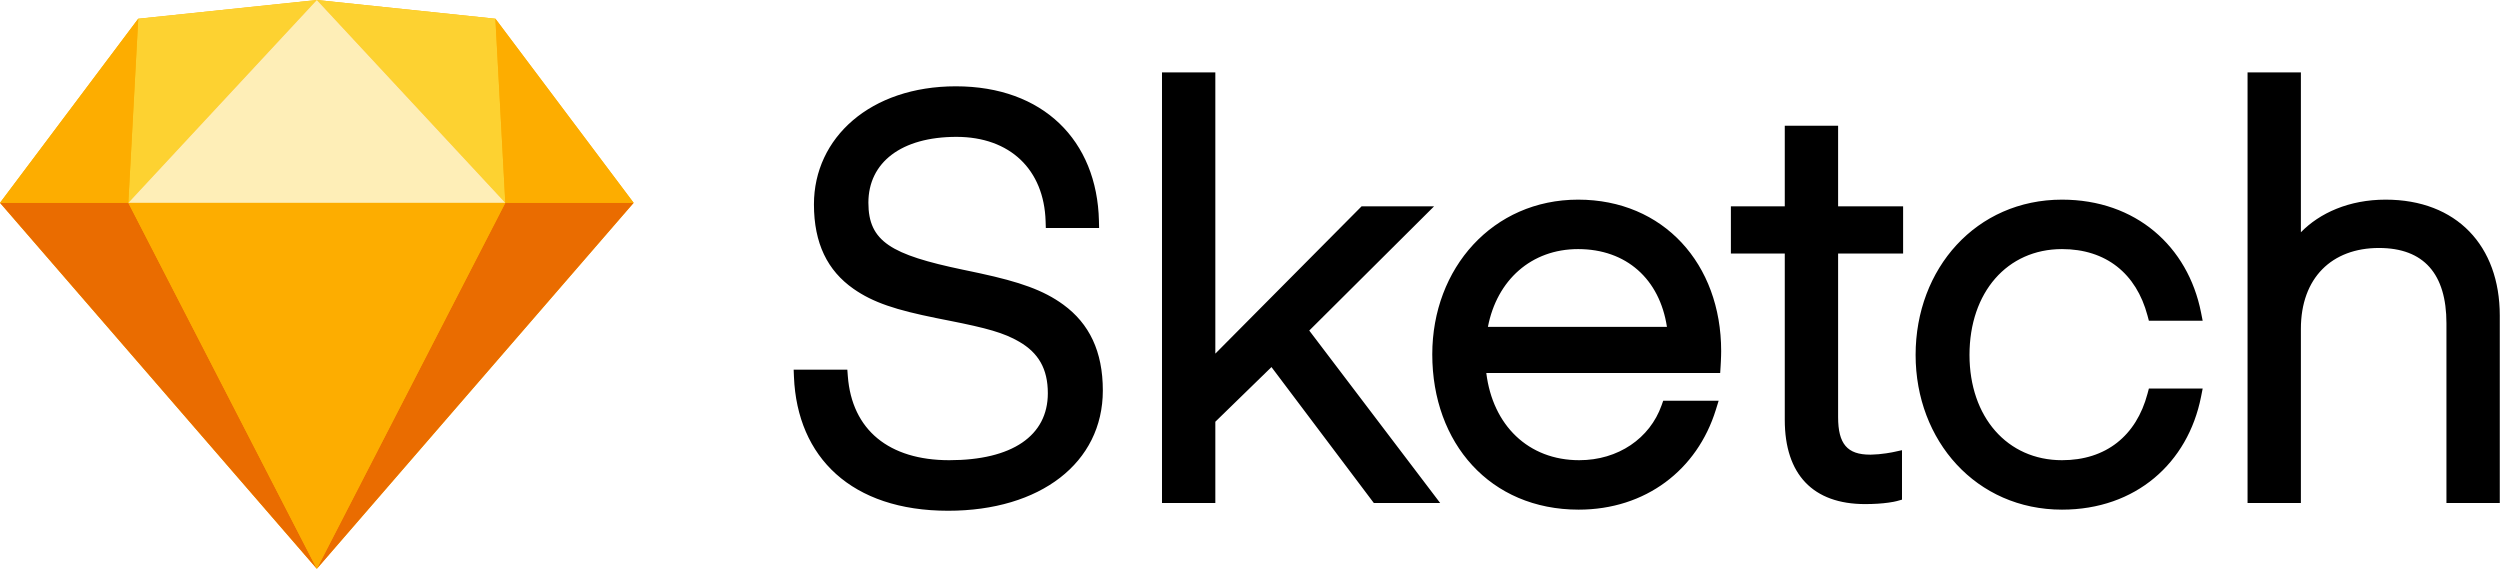
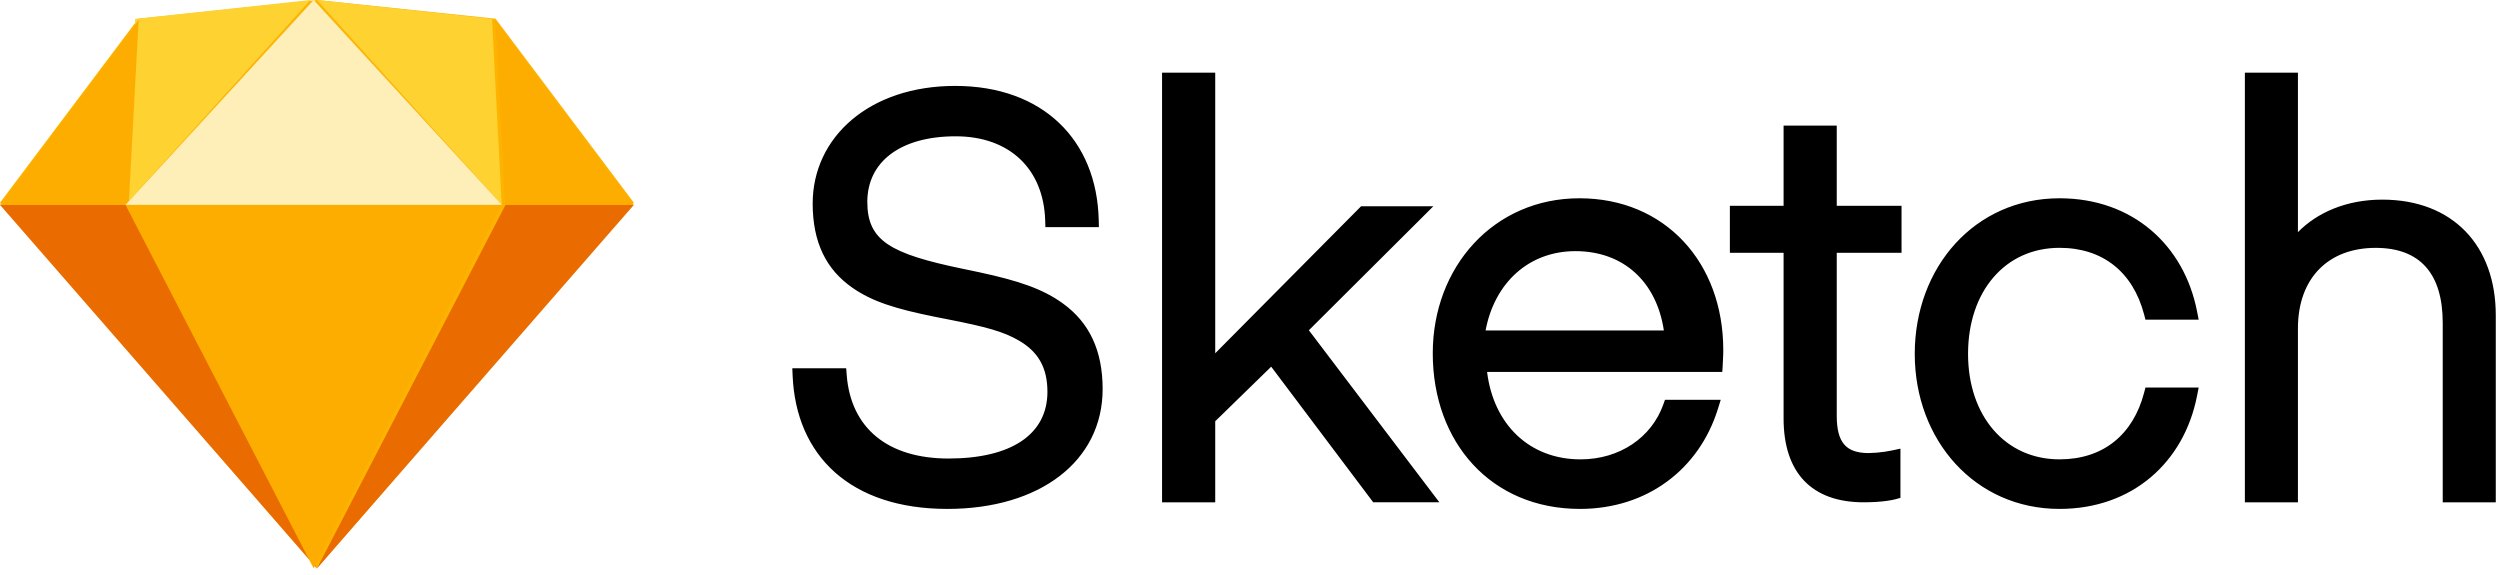
- <svg xmlns="http://www.w3.org/2000/svg" width="378px" height="86px" viewBox="0 0 378 86" version="1.1">
-   <g id="Page-1" stroke="none" stroke-width="1" fill="none" fill-rule="evenodd">
-     <g id="sketch" fill-rule="nonzero">
-       <path d="M128.189,56.862 L128.116,55.89 L127.142,55.89 L121.094,55.89 L120,55.89 L120.045,56.983 C120.544,69.16 128.754,77.226 143.354,77.226 C157.279,77.226 166.748,69.991 166.748,59.04 C166.748,53.118 164.694,48.928 160.779,46.066 C157.768,43.865 154.167,42.624 148.196,41.329 C147.797,41.243 147.382,41.154 146.883,41.049 C146.588,40.987 145.526,40.765 145.582,40.777 C134.739,38.504 131.3,36.529 131.3,30.648 C131.3,24.567 136.273,20.694 144.614,20.694 C152.729,20.694 157.858,25.65 158.096,33.452 L158.128,34.47 L159.146,34.47 L165.11,34.47 L166.184,34.47 L166.16,33.396 C165.879,21.235 157.719,13.05 144.53,13.05 C131.603,13.05 123.068,20.828 123.068,30.9 C123.068,36.805 125.12,40.917 129.041,43.664 C132.028,45.757 135.488,46.867 141.592,48.099 C141.878,48.157 142.176,48.217 142.531,48.287 C142.751,48.331 142.999,48.38 143.465,48.472 C149.241,49.614 151.789,50.32 154.114,51.672 C157,53.35 158.432,55.747 158.432,59.46 C158.432,65.907 153.012,69.582 143.522,69.582 C134.437,69.582 128.799,65.026 128.189,56.862 Z M183.758,12 L183.758,10.95 L182.708,10.95 L176.744,10.95 L175.694,10.95 L175.694,12 L175.694,75 L175.694,76.05 L176.744,76.05 L182.708,76.05 L183.758,76.05 L183.758,75 L183.758,63.767 L192.246,55.5 L207.405,75.632 L207.72,76.05 L208.244,76.05 L215.636,76.05 L217.751,76.05 L216.472,74.365 L197.959,49.98 L215.033,32.988 L216.835,31.194 L214.292,31.194 L206.312,31.194 L205.875,31.194 L205.567,31.504 L183.758,53.468 L183.758,12 Z M259.106,56.394 L260.092,56.394 L260.154,55.409 C260.165,55.236 260.181,54.95 260.197,54.605 C260.209,54.332 260.22,54.066 260.227,53.815 C260.236,53.542 260.24,53.294 260.24,53.076 C260.24,39.897 251.511,30.186 238.61,30.186 C225.733,30.186 216.56,40.523 216.56,53.58 C216.56,67.016 225.318,77.058 238.694,77.058 C248.808,77.058 256.622,71.057 259.437,61.954 L259.858,60.594 L258.434,60.594 L252.218,60.594 L251.476,60.594 L251.228,61.293 C249.46,66.275 244.674,69.582 238.778,69.582 C231.07,69.582 225.696,64.288 224.728,56.394 L259.106,56.394 Z M224.972,49.422 C226.333,42.354 231.532,37.662 238.61,37.662 C245.905,37.662 250.94,42.2 252.041,49.422 L224.972,49.422 Z M286.7,38.334 L287.75,38.334 L287.75,37.284 L287.75,32.244 L287.75,31.194 L286.7,31.194 L277.922,31.194 L277.922,20.064 L277.922,19.014 L276.872,19.014 L270.908,19.014 L269.858,19.014 L269.858,20.064 L269.858,31.194 L262.76,31.194 L261.71,31.194 L261.71,32.244 L261.71,37.284 L261.71,38.334 L262.76,38.334 L269.858,38.334 L269.858,63.492 C269.858,71.745 274.139,76.218 281.996,76.218 C283.367,76.218 284.55,76.136 285.542,75.998 C286.156,75.913 286.579,75.825 286.813,75.76 L287.582,75.546 L287.582,74.748 L287.582,69.372 L287.582,68.069 L286.309,68.346 C286.258,68.357 286.155,68.378 286.008,68.406 C285.758,68.452 285.48,68.499 285.182,68.543 C284.419,68.655 283.661,68.727 282.964,68.74 C282.892,68.741 282.822,68.742 282.752,68.742 C279.31,68.742 277.922,67.125 277.922,63.072 L277.922,38.334 L286.7,38.334 Z M311.774,77.058 C322.936,77.058 330.817,69.995 332.796,60 L333.044,58.746 L331.766,58.746 L325.718,58.746 L324.911,58.746 L324.703,59.526 C323.008,65.905 318.406,69.582 311.774,69.582 C303.498,69.582 297.788,63.053 297.788,53.664 C297.788,44.202 303.488,37.662 311.774,37.662 C318.406,37.662 323.008,41.339 324.703,47.718 L324.911,48.498 L325.718,48.498 L331.766,48.498 L333.044,48.498 L332.796,47.244 C330.817,37.249 322.936,30.186 311.774,30.186 C298.808,30.186 289.64,40.596 289.64,53.664 C289.64,66.66 298.821,77.058 311.774,77.058 Z M347.894,12 L347.894,10.95 L346.844,10.95 L340.88,10.95 L339.83,10.95 L339.83,12 L339.83,75 L339.83,76.05 L340.88,76.05 L346.844,76.05 L347.894,76.05 L347.894,75 L347.894,49.716 C347.894,42.012 352.583,37.494 359.696,37.494 C366.49,37.494 369.902,41.427 369.902,48.876 L369.902,75 L369.902,76.05 L370.952,76.05 L376.916,76.05 L377.966,76.05 L377.966,75 L377.966,47.7 C377.966,37.178 371.45,30.186 360.704,30.186 C355.175,30.186 350.731,32.212 347.894,35.119 L347.894,12 Z" id="Shape" fill="#000000" />
-       <polygon id="Shape" fill="#FDB300" points="20.903 2.831 47.903 0 74.903 2.831 95.806 30.666 47.903 86 0 30.666" />
-       <g id="Group" transform="translate(0, 30.6663)">
-         <polygon id="Shape" fill="#EA6C00" points="19.403 0 47.903 55.334 0 0" />
-         <polygon id="Shape" fill="#EA6C00" transform="translate(71.85518, 27.667) scale(-1, 1) translate(-71.85518, -27.667) " points="67.307 0 95.807 55.334 47.904 0" />
-         <polygon id="Shape" fill="#FDAD00" points="19.403 0 76.403 0 47.903 55.334" />
-       </g>
-       <polygon id="Shape" fill="#FDD231" points="47.903 0 20.903 2.831 19.403 30.666" />
-       <polygon id="Shape" fill="#FDD231" transform="translate(62.15345, 15.333) scale(-1, 1) translate(-62.15345, -15.333) " points="76.403 0 49.403 2.831 47.903 30.666" />
-       <polygon id="Shape" fill="#FDAD00" transform="translate(85.35518, 16.7485) scale(-1, 1) translate(-85.35518, -16.7485) " points="74.904 30.666 95.807 2.831 94.307 30.666" />
-       <polygon id="Shape" fill="#FDAD00" points="0 30.666 20.903 2.831 19.403 30.666" />
-       <polygon id="Shape" fill="#FEEEB7" points="47.903 0 19.403 30.666 76.403 30.666" />
-     </g>
+ <svg xmlns="http://www.w3.org/2000/svg" xmlns:xlink="http://www.w3.org/1999/xlink" width="2500" height="575" viewBox="0 0 200 46">
+   <use xlink:href="#a" transform="translate(63.385 5.816)" />
+   <use xlink:href="#b" fill="#FDB300" />
+   <use xlink:href="#c" transform="translate(0 16.391)" fill="#EA6C00" />
+   <use xlink:href="#d" transform="matrix(-1 0 0 1 50.71 16.391)" fill="#EA6C00" />
+   <use xlink:href="#e" transform="translate(10.04 16.391)" fill="#FDAD00" />
+   <use xlink:href="#f" transform="translate(10.04)" fill="#FDD231" />
+   <use xlink:href="#g" transform="matrix(-1 0 0 1 40.14 0)" fill="#FDD231" />
+   <use xlink:href="#h" transform="matrix(-1 0 0 1 50.71 1.586)" fill="#FDAD00" />
+   <g transform="translate(1052 180)">
+     <use xlink:href="#i" transform="translate(-1052 -178.414)" fill="#FDAD00" />
  </g>
+   <g transform="translate(1052 180)">
+     <use xlink:href="#j" transform="translate(-1041.96 -180)" fill="#FEEEB7" />
+   </g>
+   <defs>
+     <path id="a" fill-rule="evenodd" d="M4.349 24.159l-.039-.513H0l.024.577c.265 6.42 4.625 10.674 12.378 10.674 7.395 0 12.424-3.815 12.424-9.59 0-3.122-1.091-5.332-3.17-6.84-1.6-1.161-3.511-1.816-6.682-2.498l-.697-.148-.691-.144C7.826 14.48 6 13.437 6 10.337c0-3.207 2.64-5.249 7.07-5.249 4.31 0 7.033 2.613 7.16 6.727l.017.537H24.526l-.013-.566c-.149-6.413-4.482-10.729-11.486-10.729-6.865 0-11.398 4.102-11.398 9.412 0 3.114 1.09 5.282 3.172 6.73 1.586 1.104 3.424 1.69 6.666 2.34a127.758 127.758 0 0 0 .994.196c3.067.602 4.42.974 5.655 1.687 1.533.885 2.293 2.149 2.293 4.107 0 3.4-2.878 5.337-7.918 5.337-4.824 0-7.818-2.402-8.142-6.707zM33.833.554V0H29.58v34.368h4.253V27.883l4.478-4.364 7.996 10.628.166.22h5.291l-.675-.889-9.765-12.873 9.006-8.97.95-.948H45.5l-.163.164-11.504 11.595V.554zm40.04 23.387h.525l.033-.522a28.418 28.418 0 0 0 .04-.846c.004-.144.006-.275.006-.391 0-6.988-4.645-12.136-11.509-12.136-6.851 0-11.732 5.48-11.732 12.403 0 7.124 4.66 12.448 11.777 12.448 5.381 0 9.539-3.182 11.037-8.008l.224-.721H69.814l-.132.37c-.94 2.642-3.487 4.395-6.625 4.395-4.1 0-6.96-2.807-7.475-6.992h18.292zm-18.412-3.32c.718-3.814 3.457-6.345 7.186-6.345 3.843 0 6.496 2.448 7.076 6.345H55.462zm32.724-6.212h.553V10.647h-5.183V4.23h-4.253v6.417h-4.297V14.409h4.297v13.254c0 4.348 2.258 6.705 6.402 6.705.723 0 1.347-.043 1.87-.116.324-.045.547-.092.67-.126l.406-.112v-3.939l-.672.145a11.382 11.382 0 0 1-.594.104 9.344 9.344 0 0 1-1.281.105c-1.816 0-2.548-.852-2.548-2.987V14.409h4.63zm13.192 20.488c5.841 0 9.965-3.745 11.001-9.044l.13-.665h-4.257l-.108.414c-.887 3.381-3.295 5.33-6.766 5.33-4.33 0-7.318-3.46-7.318-8.438 0-5.017 2.982-8.484 7.318-8.484 3.471 0 5.879 1.95 6.766 5.331l.108.414h4.257l-.13-.665c-1.036-5.3-5.16-9.044-11.001-9.044-6.785 0-11.582 5.519-11.582 12.448 0 6.89 4.804 12.403 11.582 12.403zM120.449.553V0h-4.244v34.368h4.244V20.465c0-4.066 2.468-6.452 6.212-6.452 3.576 0 5.372 2.077 5.372 6.009v14.346h4.244V19.4c0-5.555-3.429-9.246-9.085-9.246-2.91 0-5.249 1.07-6.743 2.604V.554z" />
+     <path id="b" fill-rule="evenodd" d="M11.063 1.497L25.353 0l14.291 1.497 11.064 14.717-25.354 29.257L0 16.214 11.063 1.497z" />
+     <path id="c" fill-rule="evenodd" d="M10.27 0l15.084 29.08L0 0h10.27z" />
+     <path id="d" fill-rule="evenodd" d="M10.269 0l15.085 29.08L0 0h10.269z" />
+     <path id="e" fill-rule="evenodd" d="M0 0h30.108L15.054 29.08 0 0z" />
+     <path id="f" fill-rule="evenodd" d="M14.79 0L.778 1.513 0 16.391 14.79 0z" />
+     <path id="g" fill-rule="evenodd" d="M14.79 0L.778 1.513 0 16.391 14.79 0z" />
+     <path id="h" fill-rule="evenodd" d="M0 14.805L11.093 0l-.796 14.805H0z" />
+     <path id="i" fill-rule="evenodd" d="M0 14.805L11.092 0l-.796 14.805H0z" />
+     <path id="j" fill-rule="evenodd" d="M15.054 0L0 16.391h30.108L15.054 0z" />
+   </defs>
</svg>
